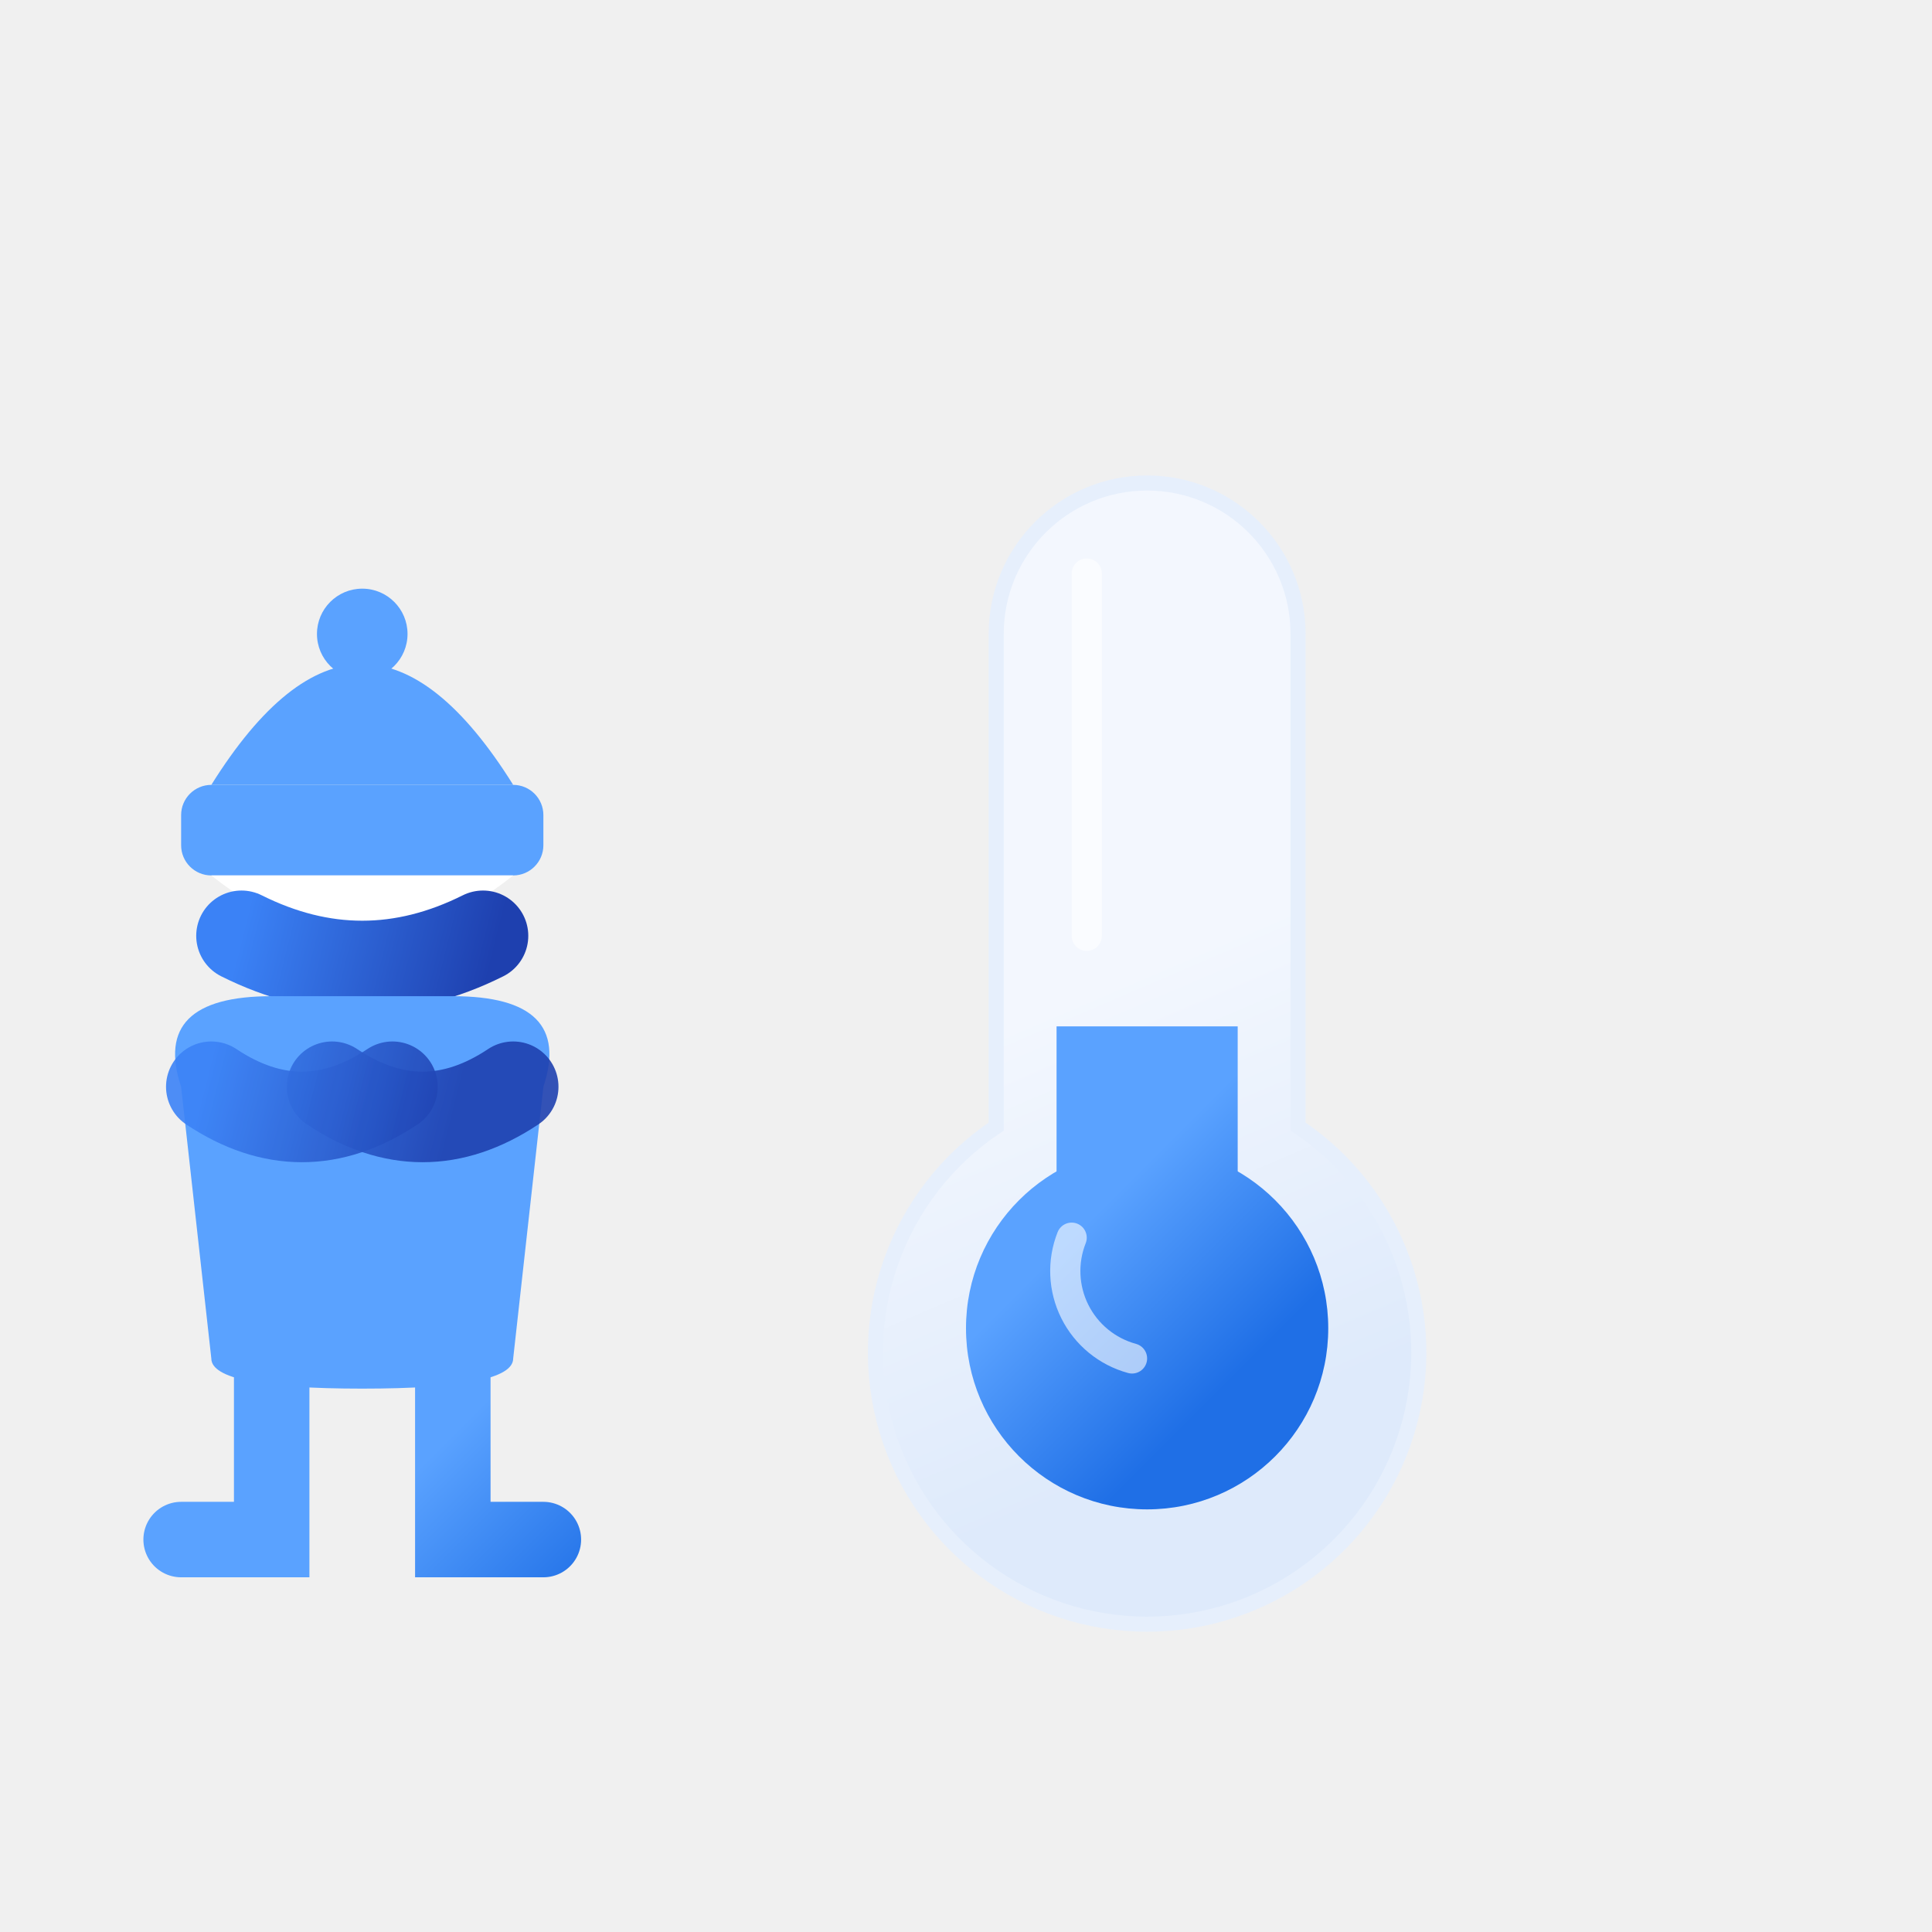
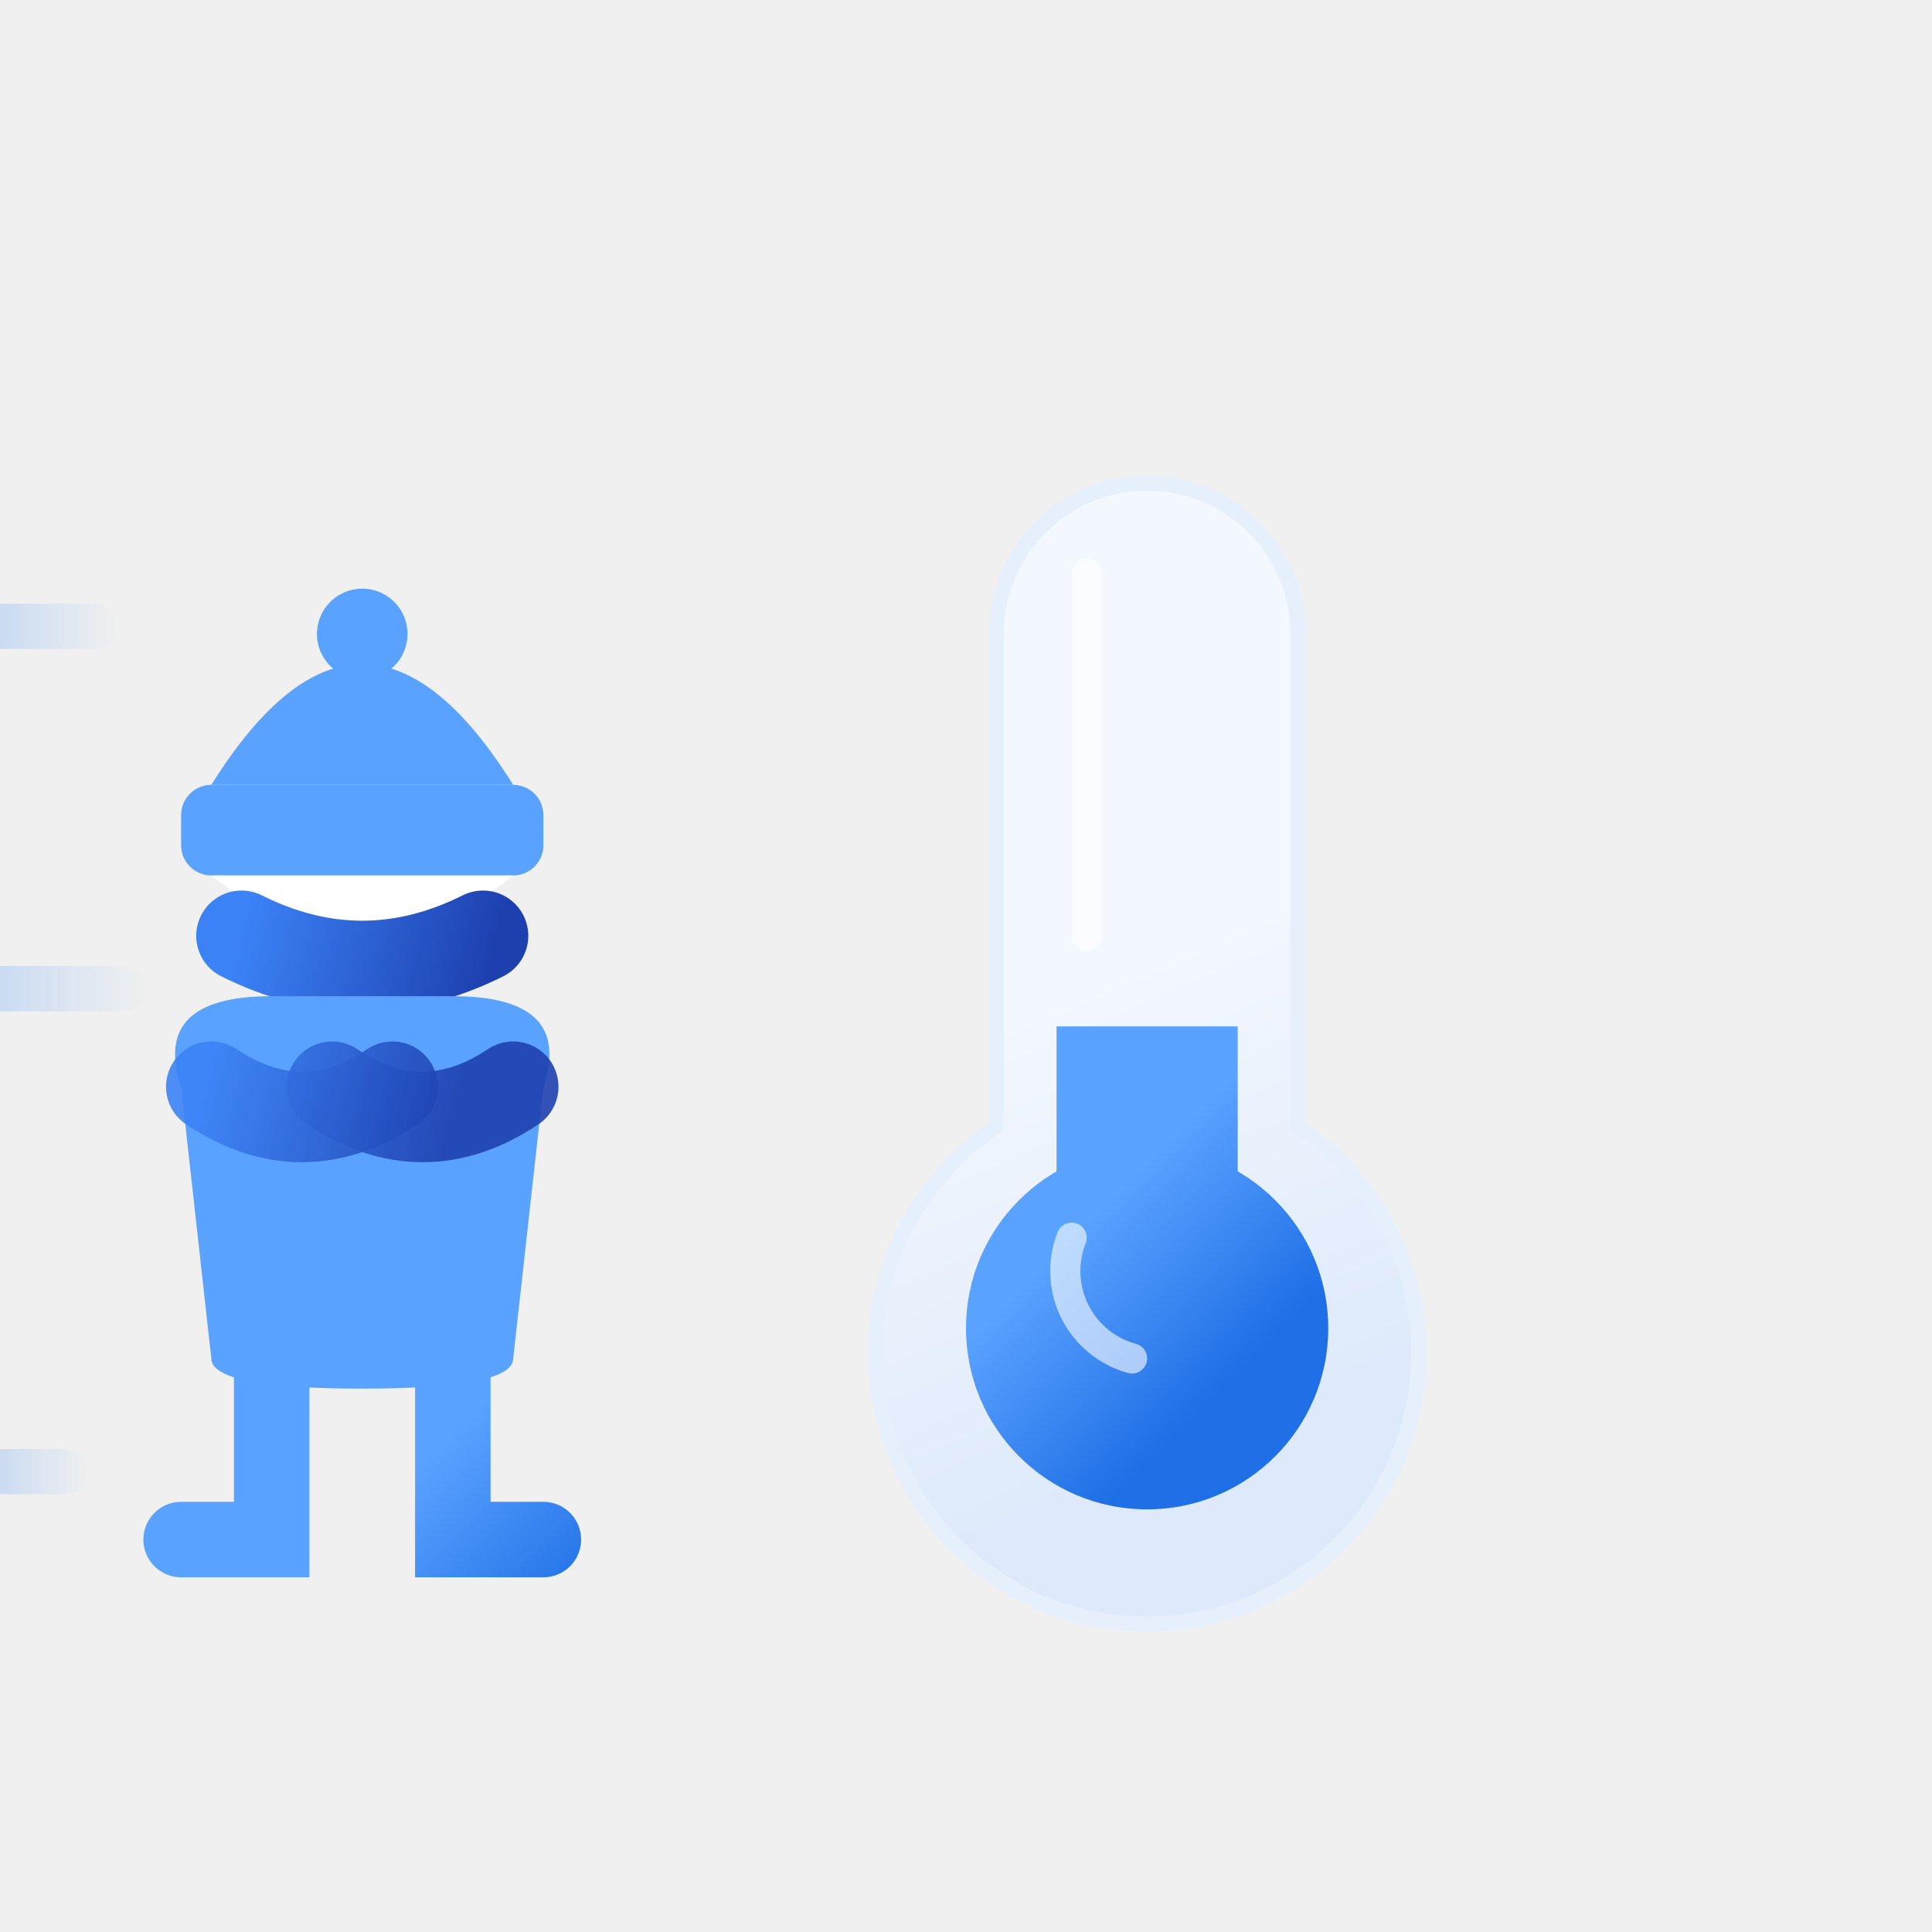
<svg xmlns="http://www.w3.org/2000/svg" viewBox="0 0 64 64">
  <defs>
    <linearGradient id="glassGrad" x1="18" y1="18" x2="30" y2="46" gradientUnits="userSpaceOnUse">
      <stop offset="0" stop-color="#f3f7fe" />
      <stop offset="0.5" stop-color="#f3f7fe" />
      <stop offset="1" stop-color="#deeafb" />
    </linearGradient>
    <linearGradient id="fluidGrad" x1="21.5" y1="41" x2="26.5" y2="46" gradientUnits="userSpaceOnUse">
      <stop offset="0" stop-color="#5aa2ff" />
      <stop offset="1" stop-color="#1f6fe6" />
    </linearGradient>
    <linearGradient id="scarfGrad" x1="8" y1="31" x2="16" y2="33" gradientUnits="userSpaceOnUse">
      <stop offset="0" stop-color="#3b82f6" />
      <stop offset="1" stop-color="#1e40af" />
    </linearGradient>
    <linearGradient id="waveGrad" x1="30" y1="45" x2="50" y2="45" gradientUnits="userSpaceOnUse">
      <stop offset="0" stop-color="#5aa2ff" stop-opacity="0.8" />
      <stop offset="1" stop-color="#5aa2ff" stop-opacity="0" />
+     </linearGradient>
+     <linearGradient id="windLinear" x1="0" y1="0" x2="1" y2="0">
+       <stop offset="0" stop-color="#60a5fa" stop-opacity="0" />
+       <stop offset="0.5" stop-color="#3b82f6" stop-opacity="0.9" />
+       <stop offset="1" stop-color="#60a5fa" stop-opacity="0" />
    </linearGradient>
  </defs>
  <g>
    <animateTransform attributeName="transform" type="translate" values="-0.3 0; 0.3 0; -0.3 0" dur="0.12s" repeatCount="indefinite" />
    <circle cx="12" cy="21" r="1.5" fill="url(#fluidGrad)" />
    <path d="M7 26 Q 12 18 17 26" fill="url(#fluidGrad)" />
    <rect x="6" y="26" width="12" height="3" rx="1" fill="url(#fluidGrad)" />
    <path d="M7 29 Q 12 33 17 29" fill="#ffffff" />
    <path d="M8 31 Q 12 33 16 31" stroke="url(#scarfGrad)" stroke-width="3" stroke-linecap="round" fill="none" />
    <path d="M6 36 Q 5 33 9 33 L 15 33 Q 19 33 18 36 L 17 45 Q 17 46 12 46 Q 7 46 7 45 Z" fill="url(#fluidGrad)" />
    <path d="M7 36 Q 10 38 13 36" stroke="url(#scarfGrad)" stroke-width="3" stroke-linecap="round" opacity="0.9" />
    <path d="M17 36 Q 14 38 11 36" stroke="url(#scarfGrad)" stroke-width="3" stroke-linecap="round" opacity="0.9" />
    <path d="M9 45 L 9 51 L 6 51" stroke="url(#fluidGrad)" stroke-width="2.5" stroke-linecap="round" fill="none" />
    <path d="M15 45 L 15 51 L 18 51" stroke="url(#fluidGrad)" stroke-width="2.5" stroke-linecap="round" fill="none" />
  </g>
  <g transform="translate(14, 0)">
    <path fill="url(#glassGrad)" stroke="#e6effc" stroke-width="0.5" stroke-miterlimit="10" d="M24 16a5 5 0 00-5 5v16.32a9 9 0 1010 0V21a5 5 0 00-5-5z" />
    <circle cx="24" cy="44" r="6" fill="url(#fluidGrad)" />
    <path fill="url(#fluidGrad)" d="M21 34h6v10h-6z" />
    <path fill="none" stroke="white" stroke-linecap="round" stroke-width="1" opacity="0.6" d="M22 19v12 M21.5 41a3 3 0 002 4" />
    <path fill="none" stroke="url(#waveGrad)" stroke-width="2.5" stroke-linecap="round" d="M34 38 a 8 8 0 0 1 0 12" opacity="0">
      <animate attributeName="opacity" values="0;1;0" dur="2s" repeatCount="indefinite" begin="0s" />
      <animate attributeName="d" values="M34 38 a 8 8 0 0 1 0 12; M36 36 a 11 11 0 0 1 0 16" dur="2s" repeatCount="indefinite" begin="0s" />
    </path>
    <path fill="none" stroke="url(#waveGrad)" stroke-width="2.5" stroke-linecap="round" d="M34 38 a 8 8 0 0 1 0 12" opacity="0">
      <animate attributeName="opacity" values="0;1;0" dur="2s" repeatCount="indefinite" begin="0.8s" />
      <animate attributeName="d" values="M34 38 a 8 8 0 0 1 0 12; M36 36 a 11 11 0 0 1 0 16" dur="2s" repeatCount="indefinite" begin="0.8s" />
    </path>
  </g>
+   <g>
+     <rect x="-20" y="20" width="24" height="1.5" rx="1" fill="url(#windLinear)" opacity="0.8">
+       <animateTransform attributeName="transform" type="translate" values="-50 0; 30 0" dur="1.2s" repeatCount="indefinite" begin="0s" />
+     </rect>
+     <rect x="-25" y="32" width="30" height="1.5" rx="1" fill="url(#windLinear)" opacity="0.8">
+       <animateTransform attributeName="transform" type="translate" values="-60 0; 30 0" dur="1s" repeatCount="indefinite" begin="0.3s" />
+     </rect>
+     <rect x="-15" y="48" width="18" height="1.5" rx="1" fill="url(#windLinear)" opacity="0.8">
+       <animateTransform attributeName="transform" type="translate" values="-50 0; 30 0" dur="1.4s" repeatCount="indefinite" begin="0.1s" />
+     </rect>
+   </g>
</svg>
